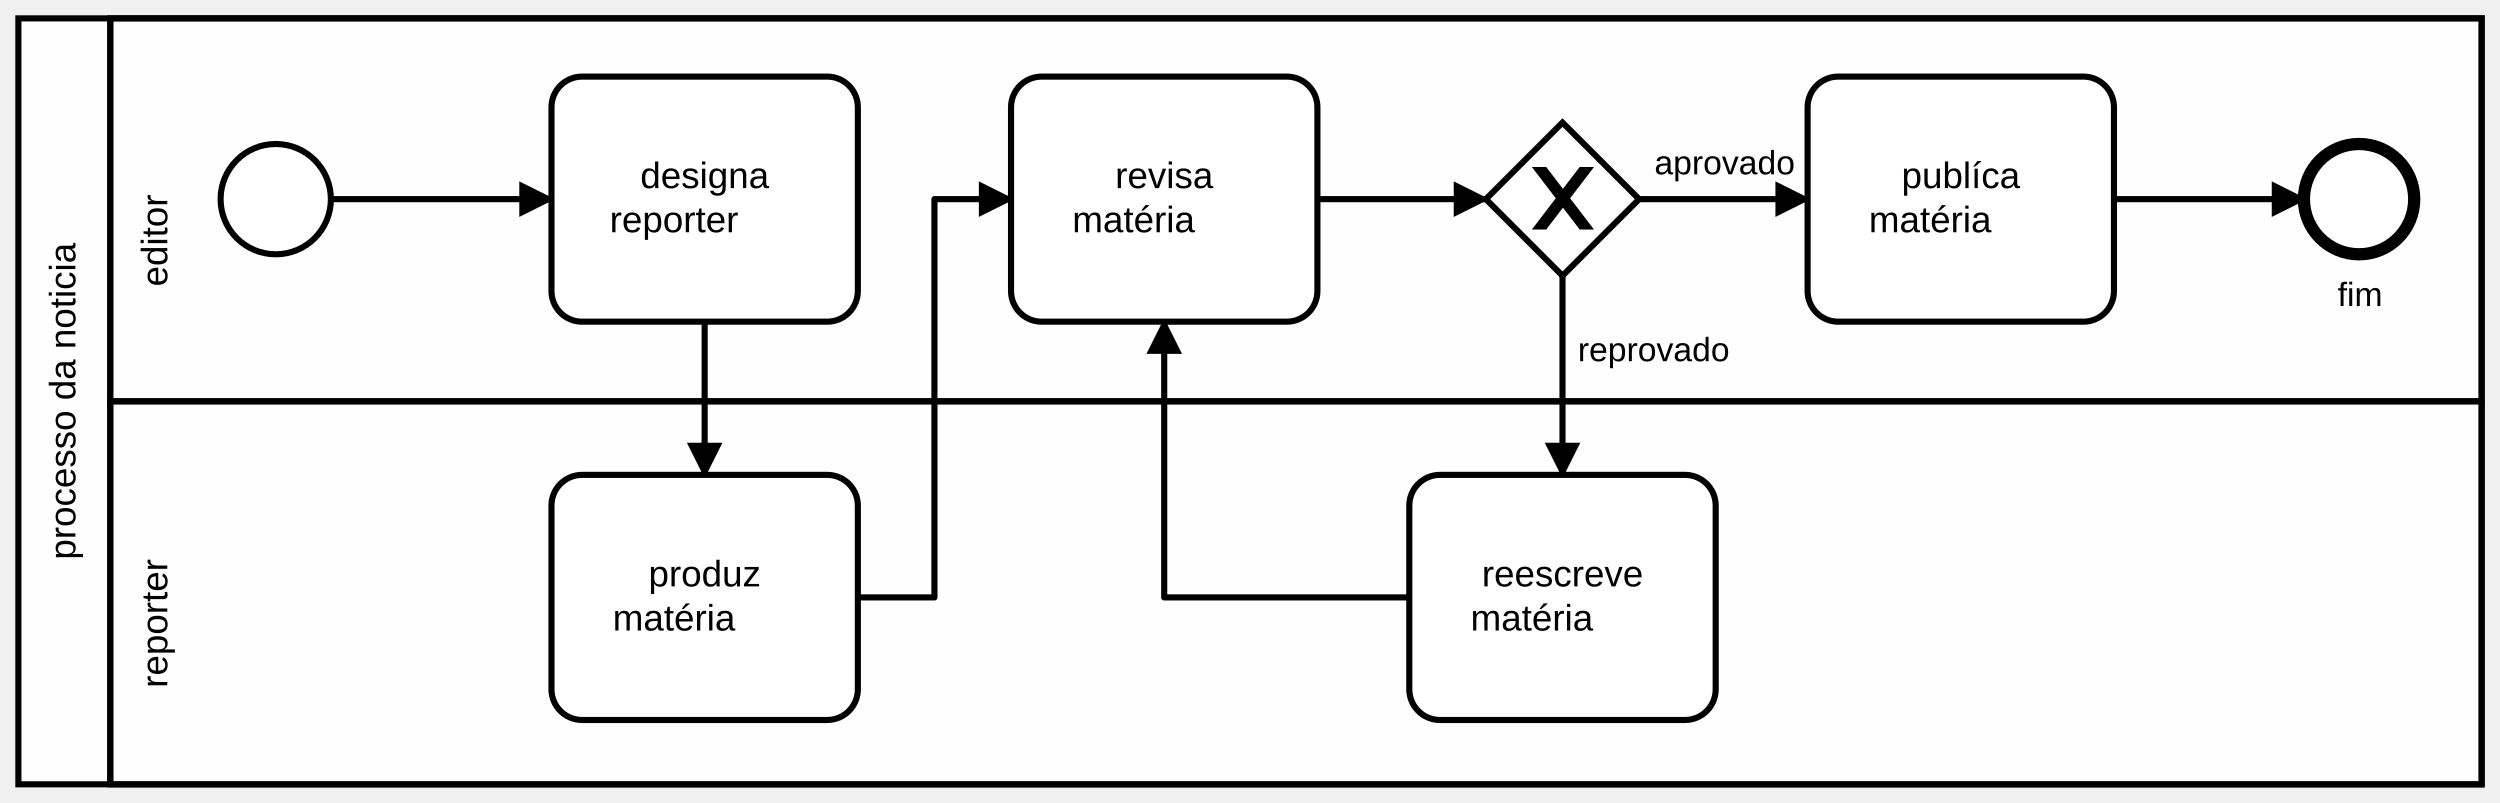
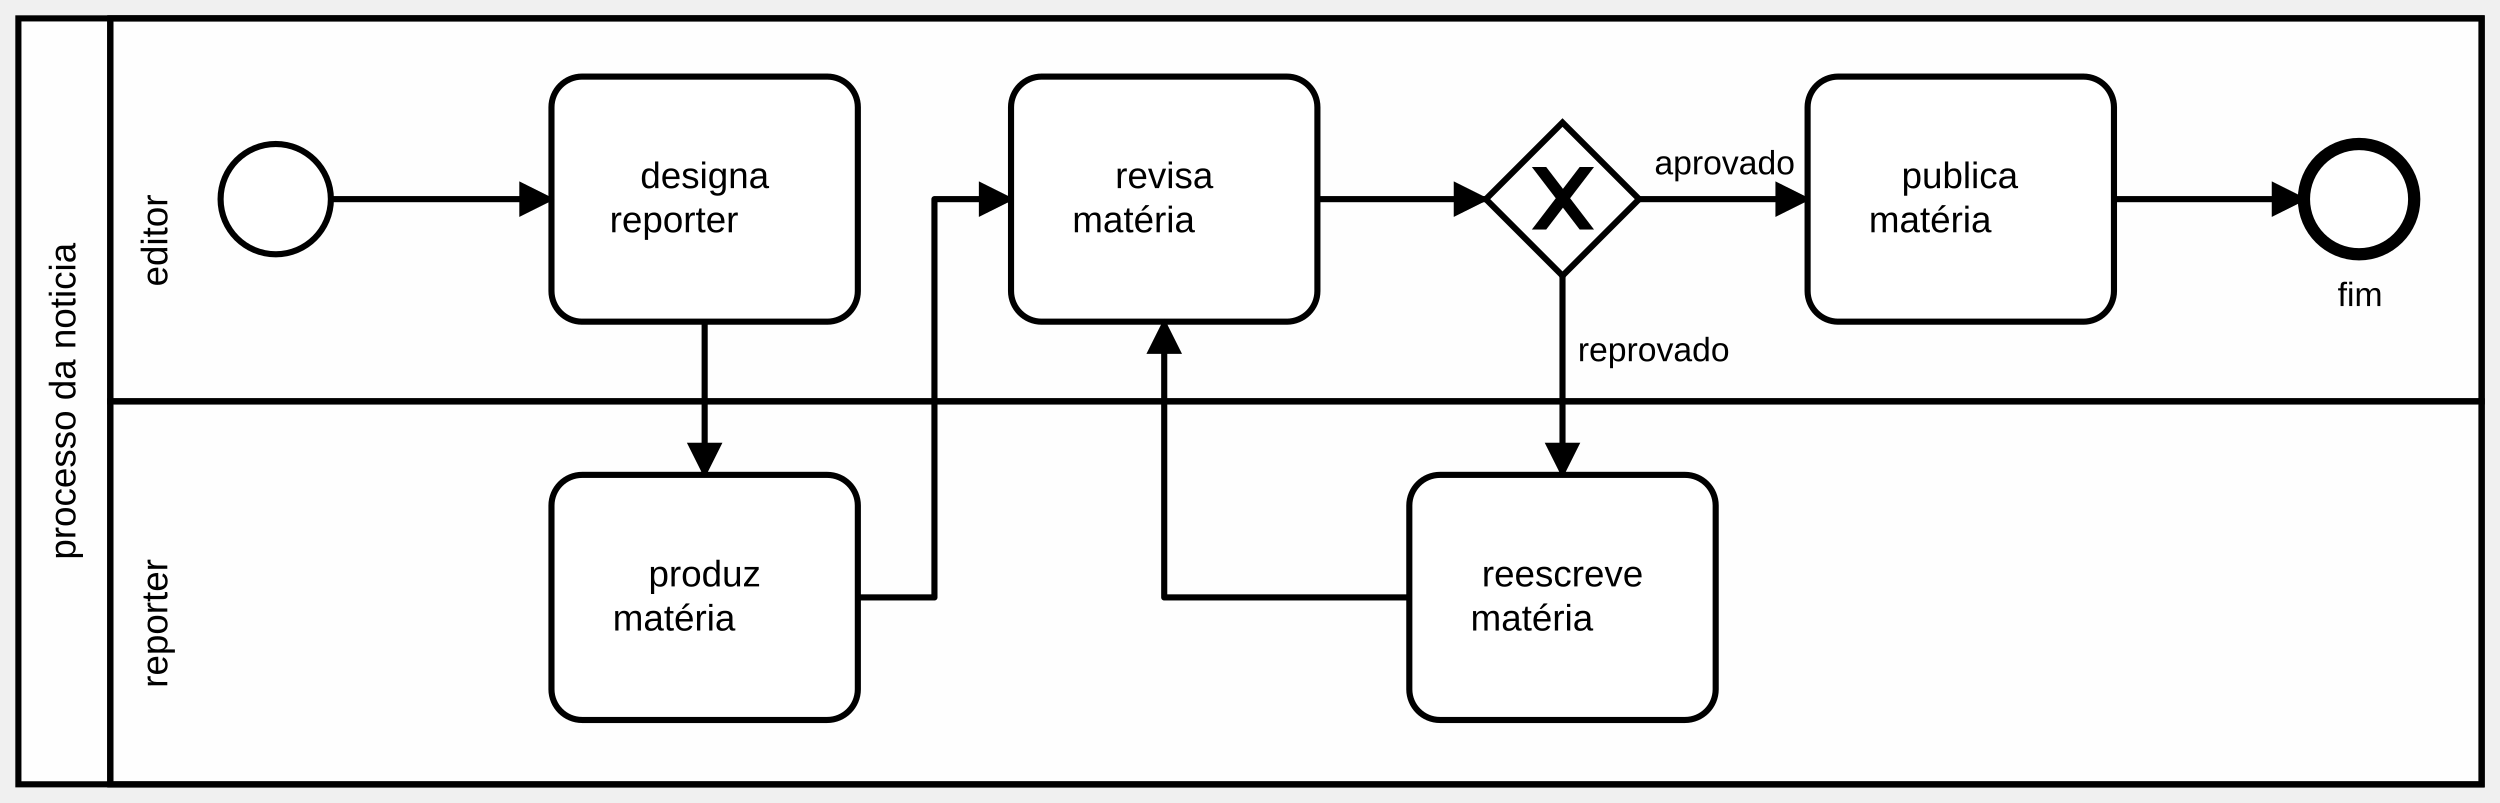
<svg xmlns="http://www.w3.org/2000/svg" width="816" height="262" viewBox="150 55 816 262" version="1.1">
  <defs>
    <marker id="sequenceflow-end-white-black-csb37o2ztgzum2m720i5e1vj9" viewBox="0 0 20 20" refX="11" refY="10" markerWidth="10" markerHeight="10" orient="auto">
      <path d="M 1 5 L 11 10 L 1 15 Z" style="fill: black; stroke-width: 1px; stroke-linecap: round; stroke-dasharray: 10000px, 1px; stroke: black;" />
    </marker>
  </defs>
  <g class="djs-group">
    <g class="djs-element djs-shape" data-element-id="Participant_0a92hn4" transform="matrix(1, 0, 0, 1, 156, 61)" style="display: block;">
      <g class="djs-visual">
        <rect x="0" y="0" width="804" height="250" rx="0" ry="0" style="stroke: black; stroke-width: 2px; fill: white; fill-opacity: 0.95;" />
        <polyline points="30,0 30,250 " style="fill: none; stroke: black; stroke-width: 2px;" />
        <text style="font-family: Arial, sans-serif; font-size: 12px; font-weight: normal; fill: black;" lineHeight="1.2" class="djs-label" transform="matrix(-1.83697e-16, -1, 1, -1.83697e-16, 0, 250)">
          <tspan x="73.333" y="18.6">processo da noticia</tspan>
        </text>
      </g>
      <rect x="-6" y="-6" width="816" height="262" style="fill: none; --darkreader-inline-fill: none;" class="djs-outline" data-darkreader-inline-fill="" />
      <rect style="fill: none; stroke-opacity: 0; stroke: white; stroke-width: 15px;" class="djs-hit djs-hit-click-stroke" x="0" y="0" width="804" height="250" />
      <rect style="fill: none; stroke-opacity: 0; stroke: white; stroke-width: 15px;" class="djs-hit djs-hit-all" x="0" y="0" width="30" height="250" />
    </g>
    <g class="djs-children">
      <g class="djs-group">
        <g class="djs-element djs-shape" data-element-id="Lane_10b7wlj" transform="matrix(1, 0, 0, 1, 186, 61)" style="display: block;">
          <g class="djs-visual">
            <rect x="0" y="0" width="774" height="125" rx="0" ry="0" style="stroke: black; stroke-width: 2px; fill: white; fill-opacity: 0.35;" />
            <text style="font-family: Arial, sans-serif; font-size: 12px; font-weight: normal; fill: black;" lineHeight="1.2" class="djs-label" transform="matrix(-1.83697e-16, -1, 1, -1.83697e-16, 0, 125)">
              <tspan x="37.5" y="18.6">editor</tspan>
            </text>
          </g>
          <rect x="-6" y="-6" width="786" height="137" style="fill: none; --darkreader-inline-fill: none;" class="djs-outline" data-darkreader-inline-fill="" />
          <rect style="fill: none; stroke-opacity: 0; stroke: white; stroke-width: 15px;" class="djs-hit djs-hit-click-stroke" x="0" y="0" width="774" height="125" />
          <rect style="fill: none; stroke-opacity: 0; stroke: white; stroke-width: 15px;" class="djs-hit djs-hit-all" x="0" y="0" width="30" height="125" />
        </g>
      </g>
      <g class="djs-group">
        <g class="djs-element djs-shape" data-element-id="Lane_10jc25a" transform="matrix(1, 0, 0, 1, 186, 186)" style="display: block;">
          <g class="djs-visual">
            <rect x="0" y="0" width="774" height="125" rx="0" ry="0" style="stroke: black; stroke-width: 2px; fill: white; fill-opacity: 0.35;" />
            <text style="font-family: Arial, sans-serif; font-size: 12px; font-weight: normal; fill: black;" lineHeight="1.2" class="djs-label" transform="matrix(-1.83697e-16, -1, 1, -1.83697e-16, 0, 125)">
              <tspan x="31.5" y="18.6">reporter</tspan>
            </text>
          </g>
          <rect x="-6" y="-6" width="786" height="137" style="fill: none; --darkreader-inline-fill: none;" class="djs-outline" data-darkreader-inline-fill="" />
          <rect style="fill: none; stroke-opacity: 0; stroke: white; stroke-width: 15px;" class="djs-hit djs-hit-click-stroke" x="0" y="0" width="774" height="125" />
          <rect style="fill: none; stroke-opacity: 0; stroke: white; stroke-width: 15px;" class="djs-hit djs-hit-all" x="0" y="0" width="30" height="125" />
        </g>
      </g>
      <g class="djs-group">
        <g class="djs-element djs-connection" data-element-id="Flow_0e9vjos" style="display: block;">
          <g class="djs-visual">
            <path d="m  258,120L330,120 " style="fill: none; stroke-width: 2px; stroke: black; stroke-linejoin: round; marker-end: url('#sequenceflow-end-white-black-csb37o2ztgzum2m720i5e1vj9');" />
          </g>
          <polyline points="258,120 330,120 " style="fill: none; stroke-opacity: 0; stroke: white; stroke-width: 15px;" class="djs-hit djs-hit-stroke" />
          <rect x="252" y="114" width="84" height="12" style="fill: none;" class="djs-outline" />
        </g>
      </g>
      <g class="djs-group">
        <g class="djs-element djs-connection" data-element-id="Flow_09abrl7" style="display: block;">
          <g class="djs-visual">
            <path d="m  380,160L380,210 " style="fill: none; stroke-width: 2px; stroke: black; stroke-linejoin: round; marker-end: url('#sequenceflow-end-white-black-csb37o2ztgzum2m720i5e1vj9');" />
          </g>
          <polyline points="380,160 380,210 " style="fill: none; stroke-opacity: 0; stroke: white; stroke-width: 15px;" class="djs-hit djs-hit-stroke" />
          <rect x="374" y="154" width="12" height="62" style="fill: none;" class="djs-outline" />
        </g>
      </g>
      <g class="djs-group">
        <g class="djs-element djs-connection" data-element-id="Flow_1x5kkry" style="display: block;">
          <g class="djs-visual">
            <path d="m  430,250L455,250 L455,120 L480,120 " style="fill: none; stroke-width: 2px; stroke: black; stroke-linejoin: round; marker-end: url('#sequenceflow-end-white-black-csb37o2ztgzum2m720i5e1vj9');" />
          </g>
          <polyline points="430,250 455,250 455,120 480,120 " style="fill: none; stroke-opacity: 0; stroke: white; stroke-width: 15px;" class="djs-hit djs-hit-stroke" />
          <rect x="424" y="114" width="62" height="142" style="fill: none;" class="djs-outline" />
        </g>
      </g>
      <g class="djs-group">
        <g class="djs-element djs-connection" data-element-id="Flow_1wzqehz" style="display: block;">
          <g class="djs-visual">
            <path d="m  580,120L635,120 " style="fill: none; stroke-width: 2px; stroke: black; stroke-linejoin: round; marker-end: url('#sequenceflow-end-white-black-csb37o2ztgzum2m720i5e1vj9');" />
          </g>
          <polyline points="580,120 635,120 " style="fill: none; stroke-opacity: 0; stroke: white; stroke-width: 15px;" class="djs-hit djs-hit-stroke" />
          <rect x="574" y="114" width="67" height="12" style="fill: none;" class="djs-outline" />
        </g>
      </g>
      <g class="djs-group">
        <g class="djs-element djs-connection" data-element-id="Flow_1w7a7bb" style="display: block;">
          <g class="djs-visual">
            <path d="m  660,145L660,210 " style="fill: none; stroke-width: 2px; stroke: black; stroke-linejoin: round; marker-end: url('#sequenceflow-end-white-black-csb37o2ztgzum2m720i5e1vj9');" />
          </g>
          <polyline points="660,145 660,210 " style="fill: none; stroke-opacity: 0; stroke: white; stroke-width: 15px;" class="djs-hit djs-hit-stroke" />
          <rect x="654" y="139" width="12" height="77" style="fill: none;" class="djs-outline" />
        </g>
      </g>
      <g class="djs-group">
        <g class="djs-element djs-connection" data-element-id="Flow_1onzb71" style="display: block;">
          <g class="djs-visual">
            <path d="m  610,250L530,250 L530,160 " style="fill: none; stroke-width: 2px; stroke: black; stroke-linejoin: round; marker-end: url('#sequenceflow-end-white-black-csb37o2ztgzum2m720i5e1vj9');" />
          </g>
          <polyline points="610,250 530,250 530,160 " style="fill: none; stroke-opacity: 0; stroke: white; stroke-width: 15px;" class="djs-hit djs-hit-stroke" />
          <rect x="524" y="154" width="92" height="102" style="fill: none;" class="djs-outline" />
        </g>
      </g>
      <g class="djs-group">
        <g class="djs-element djs-connection" data-element-id="Flow_0qnc0ss" style="display: block;">
          <g class="djs-visual">
            <path d="m  685,120L740,120 " style="fill: none; stroke-width: 2px; stroke: black; stroke-linejoin: round; marker-end: url('#sequenceflow-end-white-black-csb37o2ztgzum2m720i5e1vj9');" />
          </g>
          <polyline points="685,120 740,120 " style="fill: none; stroke-opacity: 0; stroke: white; stroke-width: 15px;" class="djs-hit djs-hit-stroke" />
          <rect x="679" y="114" width="67" height="12" style="fill: none;" class="djs-outline" />
        </g>
      </g>
      <g class="djs-group">
        <g class="djs-element djs-connection" data-element-id="Flow_0v6zzzo" style="display: block;">
          <g class="djs-visual">
            <path d="m  840,120L902,120 " style="fill: none; stroke-width: 2px; stroke: black; stroke-linejoin: round; marker-end: url('#sequenceflow-end-white-black-csb37o2ztgzum2m720i5e1vj9');" />
          </g>
          <polyline points="840,120 902,120 " style="fill: none; stroke-opacity: 0; stroke: white; stroke-width: 15px;" class="djs-hit djs-hit-stroke" />
          <rect x="834" y="114" width="74" height="12" style="fill: none;" class="djs-outline" />
        </g>
      </g>
      <g class="djs-group">
        <g class="djs-element djs-shape" data-element-id="StartEvent_0p87cuw" transform="matrix(1, 0, 0, 1, 222, 102)" style="display: block;">
          <g class="djs-visual">
            <circle cx="18" cy="18" r="18" style="stroke: black; stroke-width: 2px; fill: white; fill-opacity: 0.95;" />
          </g>
          <rect style="fill: none; stroke-opacity: 0; stroke: white; stroke-width: 15px; --darkreader-inline-fill: none; --darkreader-inline-stroke: #e8e6e3;" class="djs-hit djs-hit-all" x="0" y="0" width="36" height="36" data-darkreader-inline-fill="" data-darkreader-inline-stroke="" />
          <rect x="-6" y="-6" width="48" height="48" style="fill: none; --darkreader-inline-fill: none;" class="djs-outline" data-darkreader-inline-fill="" />
        </g>
      </g>
      <g class="djs-group">
        <g class="djs-element djs-shape" data-element-id="Activity_1oz5z6y" transform="matrix(1, 0, 0, 1, 330, 80)" style="display: block;">
          <g class="djs-visual">
            <rect x="0" y="0" width="100" height="80" rx="10" ry="10" style="stroke: black; stroke-width: 2px; fill: white; fill-opacity: 0.95;" />
            <text style="font-family: Arial, sans-serif; font-size: 12px; font-weight: normal; fill: black;" lineHeight="1.2" class="djs-label">
              <tspan x="29" y="36.4">designa </tspan>
              <tspan x="19" y="50.8">reporter</tspan>
            </text>
          </g>
          <rect style="fill: none; stroke-opacity: 0; stroke: white; stroke-width: 15px;" class="djs-hit djs-hit-all" x="0" y="0" width="100" height="80" />
          <rect x="-6" y="-6" width="112" height="92" style="fill: none;" class="djs-outline" />
        </g>
      </g>
      <g class="djs-group">
        <g class="djs-element djs-shape" data-element-id="Activity_0xbckuk" transform="matrix(1, 0, 0, 1, 330, 210)" style="display: block;">
          <g class="djs-visual">
            <rect x="0" y="0" width="100" height="80" rx="10" ry="10" style="stroke: black; stroke-width: 2px; fill: white; fill-opacity: 0.95;" />
            <text style="font-family: Arial, sans-serif; font-size: 12px; font-weight: normal; fill: black;" lineHeight="1.2" class="djs-label">
              <tspan x="31.667" y="36.4">produz </tspan>
              <tspan x="20" y="50.8">matéria</tspan>
            </text>
          </g>
          <rect style="fill: none; stroke-opacity: 0; stroke: white; stroke-width: 15px;" class="djs-hit djs-hit-all" x="0" y="0" width="100" height="80" />
          <rect x="-6" y="-6" width="112" height="92" style="fill: none;" class="djs-outline" />
        </g>
      </g>
      <g class="djs-group">
        <g class="djs-element djs-shape" data-element-id="Activity_0nahmqi" transform="matrix(1, 0, 0, 1, 480, 80)" style="display: block;">
          <g class="djs-visual">
            <rect x="0" y="0" width="100" height="80" rx="10" ry="10" style="stroke: black; stroke-width: 2px; fill: white; fill-opacity: 0.95;" />
            <text style="font-family: Arial, sans-serif; font-size: 12px; font-weight: normal; fill: black;" lineHeight="1.2" class="djs-label">
              <tspan x="34" y="36.4">revisa </tspan>
              <tspan x="20" y="50.8">matéria</tspan>
            </text>
          </g>
          <rect style="fill: none; stroke-opacity: 0; stroke: white; stroke-width: 15px;" class="djs-hit djs-hit-all" x="0" y="0" width="100" height="80" />
          <rect x="-6" y="-6" width="112" height="92" style="fill: none;" class="djs-outline" />
        </g>
      </g>
      <g class="djs-group">
        <g class="djs-element djs-shape" data-element-id="Gateway_0p4finx" transform="matrix(1, 0, 0, 1, 635, 95)" style="display: block;">
          <g class="djs-visual">
            <polygon points="25,0 50,25 25,50 0,25" style="stroke: black; stroke-width: 2px; fill: white; fill-opacity: 0.95;" />
            <path d="m 16,15 7.429,9.714 -7.429,9.714 3.429,0 5.714,-7.464 5.714,7.464 3.429,0 -7.429,-9.714 7.429,-9.714 -3.429,0 -5.714,7.464 -5.714,-7.464 -3.429,0 z" style="fill: black; stroke-width: 1px; stroke: black;" />
          </g>
          <rect style="fill: none; stroke-opacity: 0; stroke: white; stroke-width: 15px;" class="djs-hit djs-hit-all" x="0" y="0" width="50" height="50" />
          <rect x="-6" y="-6" width="62" height="62" style="fill: none;" class="djs-outline" />
        </g>
      </g>
      <g class="djs-group">
        <g class="djs-element djs-shape" data-element-id="Activity_0i73ywj" transform="matrix(1, 0, 0, 1, 610, 210)" style="display: block;">
          <g class="djs-visual">
            <rect x="0" y="0" width="100" height="80" rx="10" ry="10" style="stroke: black; stroke-width: 2px; fill: white; fill-opacity: 0.95;" />
            <text style="font-family: Arial, sans-serif; font-size: 12px; font-weight: normal; fill: black;" lineHeight="1.2" class="djs-label">
              <tspan x="23.667" y="36.4">reescreve </tspan>
              <tspan x="20" y="50.8">matéria</tspan>
            </text>
          </g>
          <rect style="fill: none; stroke-opacity: 0; stroke: white; stroke-width: 15px;" class="djs-hit djs-hit-all" x="0" y="0" width="100" height="80" />
          <rect x="-6" y="-6" width="112" height="92" style="fill: none;" class="djs-outline" />
        </g>
      </g>
      <g class="djs-group">
        <g class="djs-element djs-shape" data-element-id="Activity_1ljpxl3" transform="matrix(1, 0, 0, 1, 740, 80)" style="display: block;">
          <g class="djs-visual">
            <rect x="0" y="0" width="100" height="80" rx="10" ry="10" style="stroke: black; stroke-width: 2px; fill: white; fill-opacity: 0.95;" />
            <text style="font-family: Arial, sans-serif; font-size: 12px; font-weight: normal; fill: black;" lineHeight="1.2" class="djs-label">
-               <tspan x="30.667" y="36.4">publíca </tspan>
+               <tspan x="30.667" y="36.4">publica </tspan>
              <tspan x="20" y="50.8">matéria</tspan>
            </text>
          </g>
          <rect style="fill: none; stroke-opacity: 0; stroke: white; stroke-width: 15px;" class="djs-hit djs-hit-all" x="0" y="0" width="100" height="80" />
          <rect x="-6" y="-6" width="112" height="92" style="fill: none;" class="djs-outline" />
        </g>
      </g>
      <g class="djs-group">
        <g class="djs-element djs-shape" data-element-id="Event_0b0tg3w" transform="matrix(1, 0, 0, 1, 902, 102)" style="display: block;">
          <g class="djs-visual">
            <circle cx="18" cy="18" r="18" style="stroke: black; stroke-width: 4px; fill: white; fill-opacity: 0.95;" />
          </g>
          <rect style="fill: none; stroke-opacity: 0; stroke: white; stroke-width: 15px;" class="djs-hit djs-hit-all" x="0" y="0" width="36" height="36" />
          <rect x="-6" y="-6" width="48" height="48" style="fill: none;" class="djs-outline" />
        </g>
      </g>
    </g>
  </g>
  <g class="djs-group">
    <g class="djs-element djs-shape" data-element-id="Flow_0qnc0ss_label" transform="matrix(1, 0, 0, 1, 690, 102)" style="display: block;">
      <g class="djs-visual">
        <text style="font-family: Arial, sans-serif; font-size: 11px; font-weight: normal; fill: black;" lineHeight="1.2" class="djs-label">
          <tspan x="0" y="9.9">aprovado</tspan>
        </text>
      </g>
      <rect style="fill: none; stroke-opacity: 0; stroke: white; stroke-width: 15px;" class="djs-hit djs-hit-all" x="0" y="0" width="46" height="14" />
      <rect x="-6" y="-6" width="58" height="26" style="fill: none;" class="djs-outline" />
    </g>
  </g>
  <g class="djs-group">
    <g class="djs-element djs-shape" data-element-id="Event_0b0tg3w_label" transform="matrix(1, 0, 0, 1, 913, 145)" style="display: block;">
      <g class="djs-visual">
        <text style="font-family: Arial, sans-serif; font-size: 11px; font-weight: normal; fill: black;" lineHeight="1.2" class="djs-label">
          <tspan x="0" y="9.9">fim</tspan>
        </text>
      </g>
      <rect style="fill: none; stroke-opacity: 0; stroke: white; stroke-width: 15px;" class="djs-hit djs-hit-all" x="0" y="0" width="15" height="14" />
      <rect x="-6" y="-6" width="27" height="26" style="fill: none;" class="djs-outline" />
    </g>
  </g>
  <g class="djs-group">
    <g class="djs-element djs-shape" data-element-id="Flow_1w7a7bb_label" transform="matrix(1, 0, 0, 1, 665, 163)" style="display: block;">
      <g class="djs-visual">
        <text style="font-family: Arial, sans-serif; font-size: 11px; font-weight: normal; fill: black;" lineHeight="1.2" class="djs-label">
          <tspan x="0" y="9.9">reprovado</tspan>
        </text>
      </g>
      <rect style="fill: none; stroke-opacity: 0; stroke: white; stroke-width: 15px;" class="djs-hit djs-hit-all" x="0" y="0" width="50" height="14" />
      <rect x="-6" y="-6" width="62" height="26" style="fill: none;" class="djs-outline" />
    </g>
  </g>
</svg>
